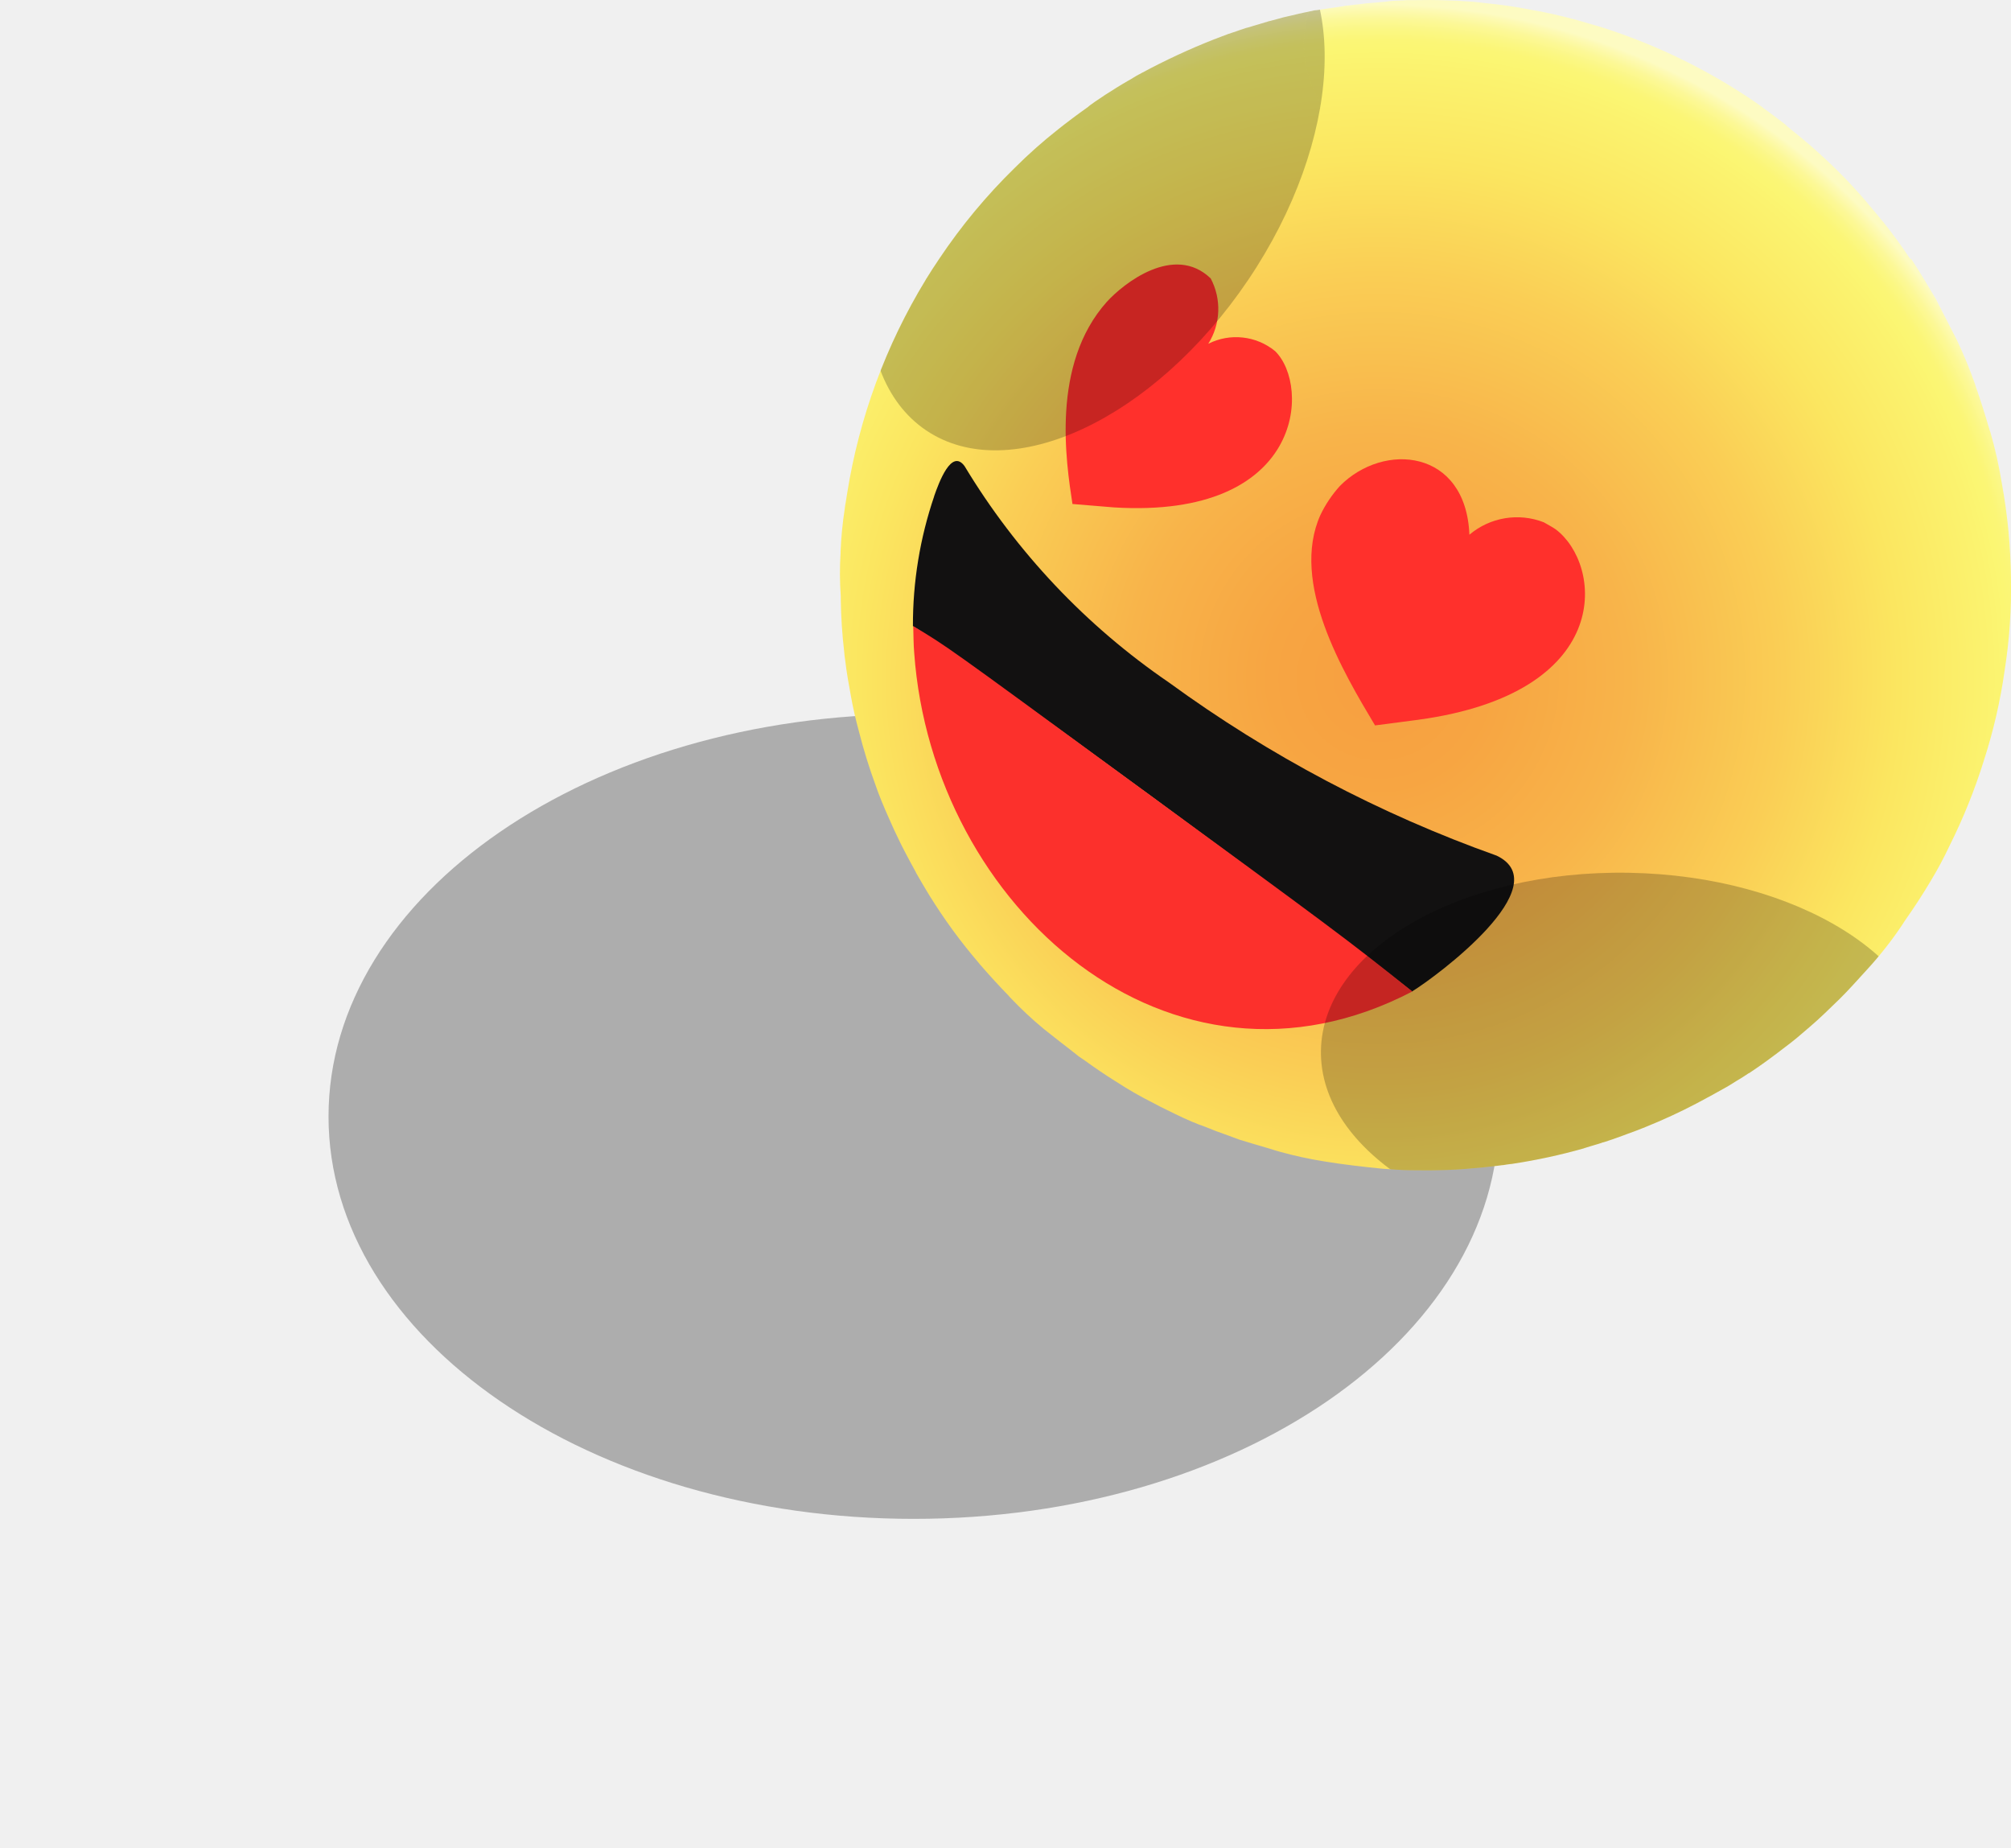
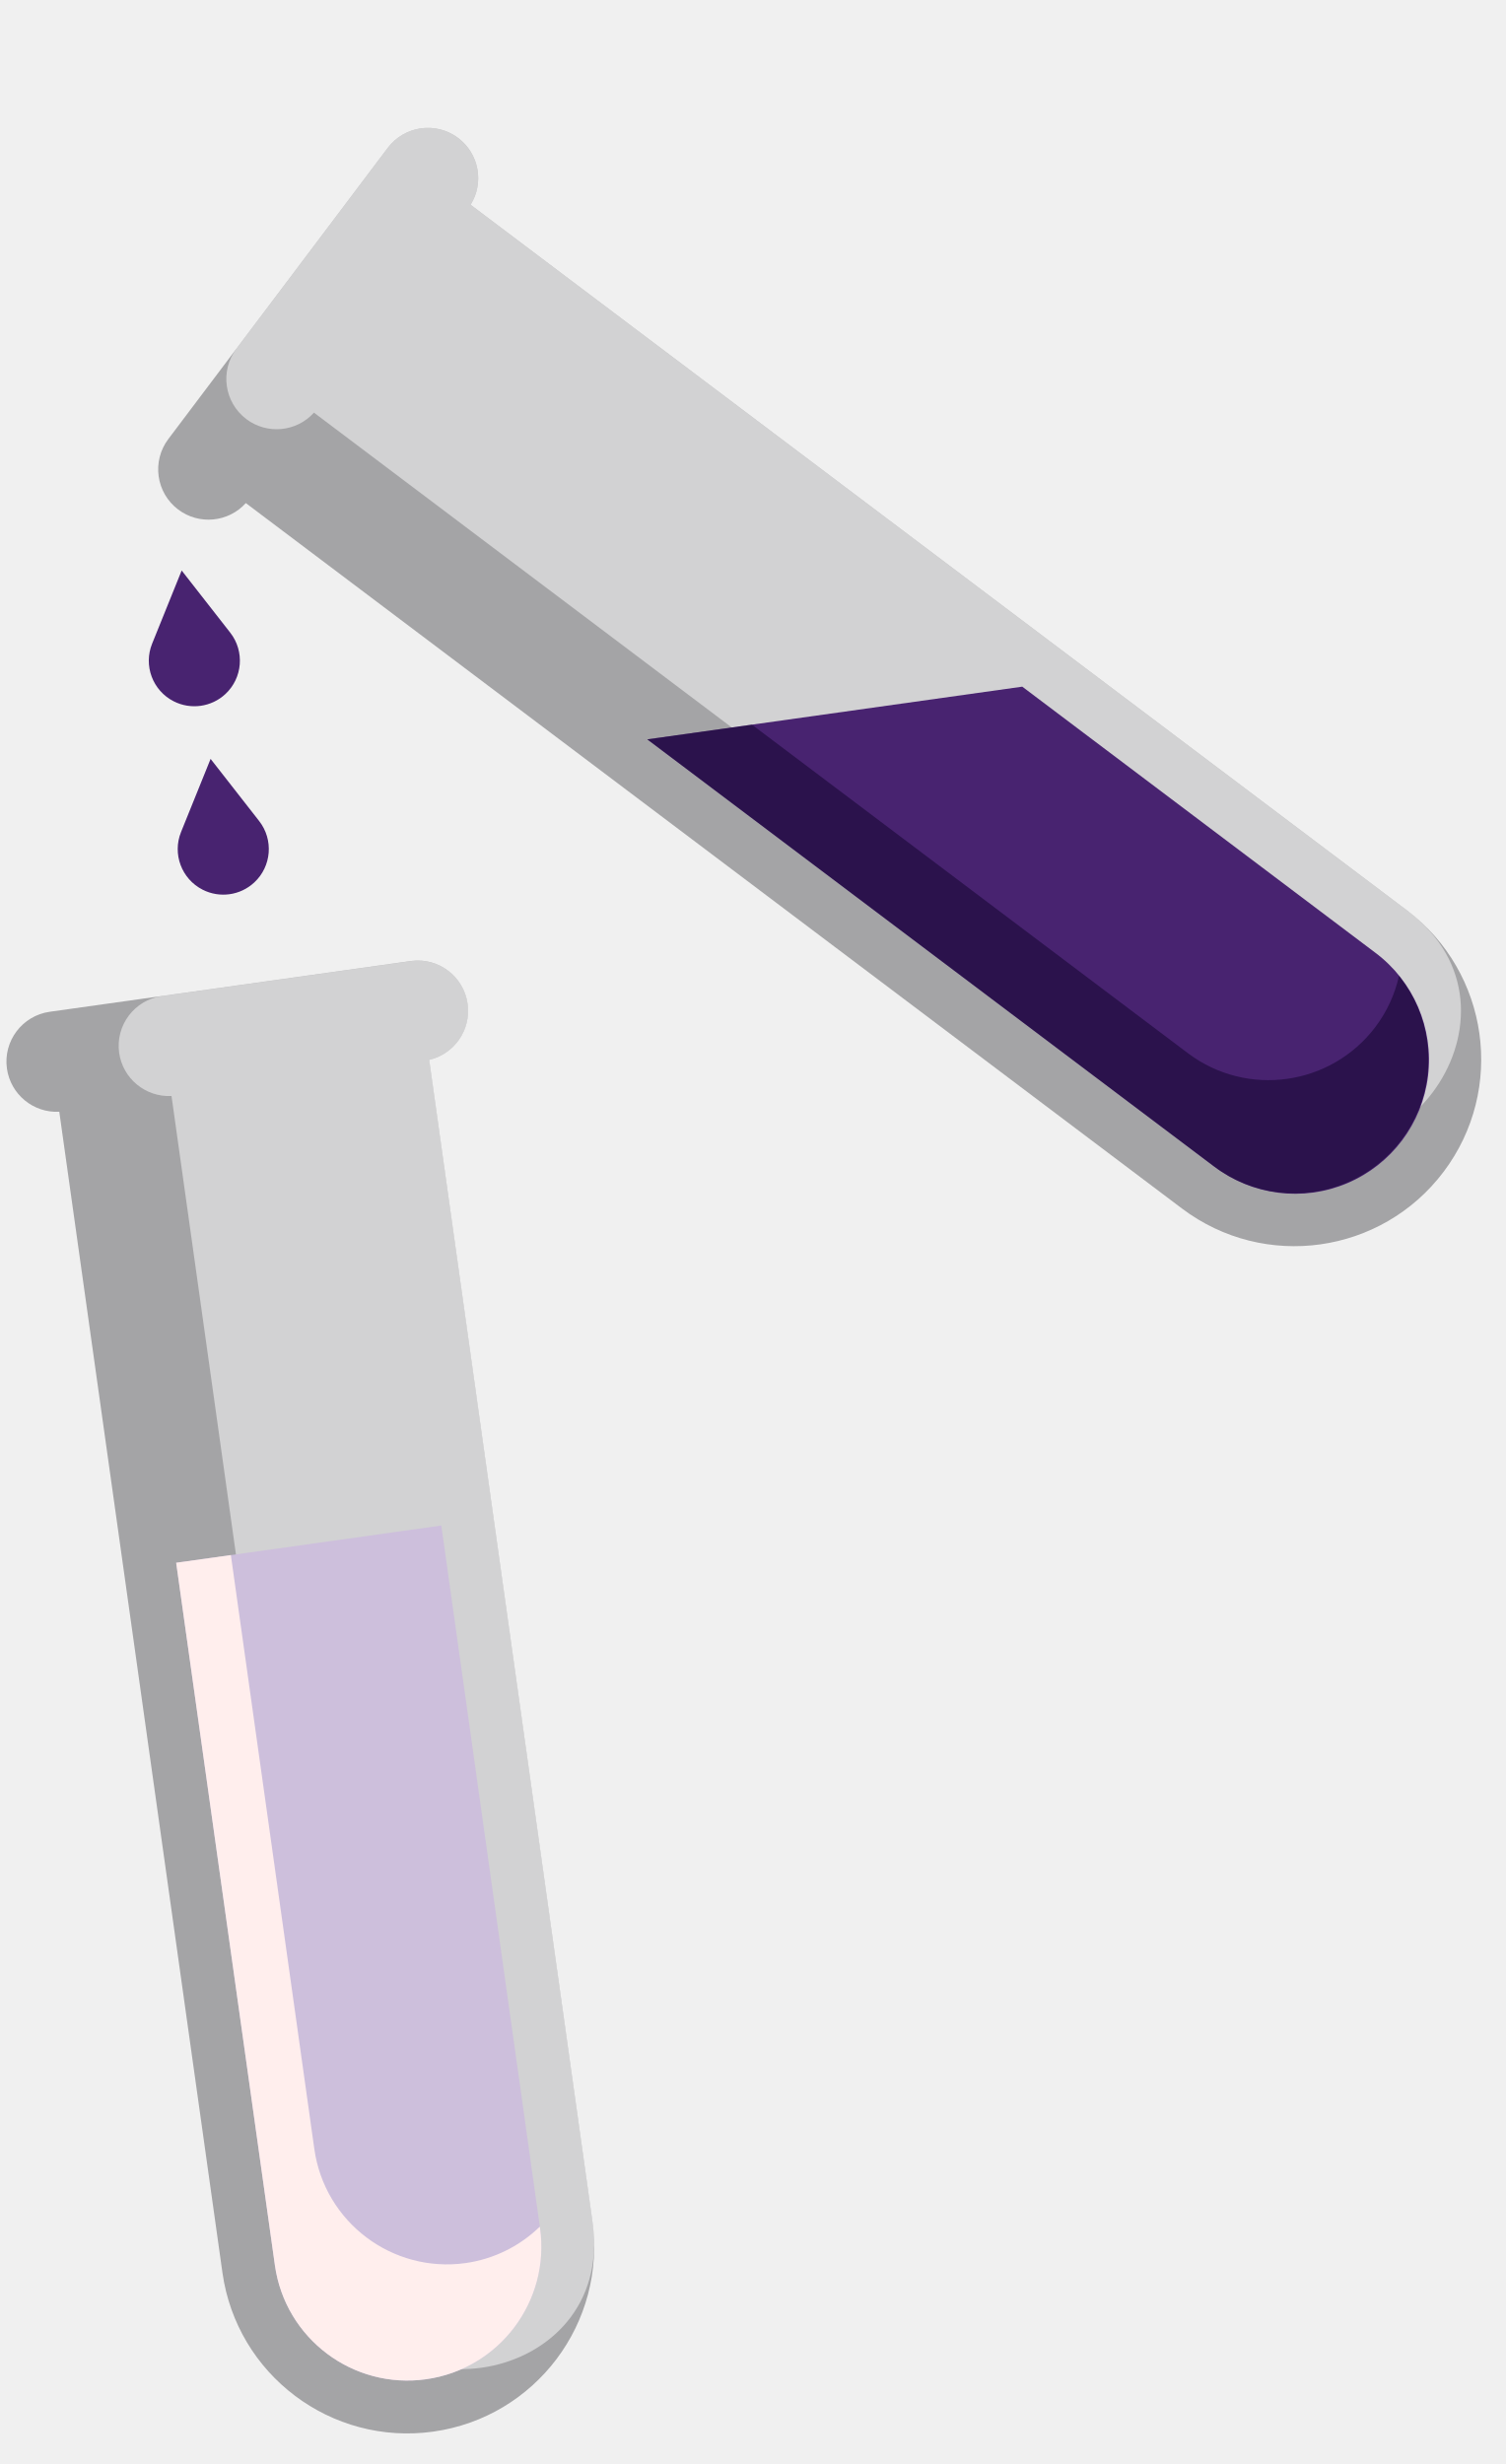
- <svg xmlns="http://www.w3.org/2000/svg" xmlns:xlink="http://www.w3.org/1999/xlink" width="82.478" height="75.758" viewBox="0 0 82.478 75.758">
-   <defs>
-     <radialGradient id="radial-gradient" cx="0.471" cy="0.58" r="0.575" gradientTransform="matrix(-0.999, -0.004, -0.004, 1, 0.933, 0.001)" gradientUnits="objectBoundingBox">
-       <stop offset="0" stop-color="#f79f40" />
-       <stop offset="0.163" stop-color="#f7a542" />
-       <stop offset="0.371" stop-color="#f8b44a" />
-       <stop offset="0.601" stop-color="#face55" />
-       <stop offset="0.771" stop-color="#fbe660" />
-       <stop offset="0.91" stop-color="#fbf36f" />
-       <stop offset="0.932" stop-color="#fbf672" />
-       <stop offset="0.947" stop-color="#fbf676" />
-       <stop offset="0.962" stop-color="#fbf783" />
-       <stop offset="0.978" stop-color="#fcf897" />
-       <stop offset="0.994" stop-color="#fdfab4" />
-       <stop offset="1" stop-color="#fdfbc2" />
-     </radialGradient>
-     <clipPath id="clip-path">
-       <path id="Trazado_116496" data-name="Trazado 116496" d="M52.65,29.84v-.06c0-.11-.03-.77-.15-1.75-.01-.09-.02-.17-.03-.26-.02-.12-.04-.25-.06-.38a23.894,23.894,0,0,0-3.15-8.77c0-.01-.01-.01-.01-.02-.17-.29-.35-.57-.54-.85h0a23.353,23.353,0,0,0-3.06-3.74,20.449,20.449,0,0,0-1.77-1.6c-.39-.32-.78-.62-1.19-.91a.265.265,0,0,1-.06-.05l-.05-.04-.21-.15c-.26-.18-.55-.37-.86-.57h0c-.01-.01-.02-.01-.03-.02-.15-.09-.3-.19-.47-.28-.07-.04-.15-.09-.22-.13s-.12-.07-.19-.11a1.092,1.092,0,0,0-.15-.08,25.413,25.413,0,0,0-2.93-1.4c-.26-.11-.47-.18-.58-.23l-.18-.07-.18-.07c-.01,0-.02-.01-.03-.01l-.04-.01-.3-.1-.04-.01c-.01,0-.03-.01-.04-.01l-.2-.07a2.759,2.759,0,0,0-.27-.08l-.23-.07c-.04-.01-.09-.03-.13-.04-.01,0-.03-.01-.04-.01s-.03-.01-.05-.01a.636.636,0,0,1-.07-.02l-.26-.07-.22-.06c-.07-.02-.14-.03-.21-.05h-.01l-.13-.03-.25-.06-.18-.04a2.049,2.049,0,0,0-.24-.05c-.01,0-.03-.01-.04-.01-.06-.01-.12-.03-.18-.04l-.11-.02-.13-.03h-.02l-.04-.01c-.02,0-.05-.01-.07-.01a1.766,1.766,0,0,1-.2-.04.6.6,0,0,0-.12-.02h0a2.068,2.068,0,0,1-.22-.04l-.19-.03c-.03-.01-.07-.01-.11-.02a.985.985,0,0,0-.17-.02,1,1,0,0,0-.16-.02l-.27-.03-.25-.03c-.03,0-.05-.01-.08-.01h-.02a1.641,1.641,0,0,0-.23-.02l-.34-.03c-.08-.01-.16-.01-.23-.02-.09-.01-.17-.01-.26-.02s-.18-.01-.27-.02A.97.97,0,0,1,29.76,7h-.37c-.48-.01-.96-.01-1.45,0-.11,0-.21,0-.31.01s-.22.01-.32.02c-.07,0-.13.01-.19.01-.16.01-.31.02-.46.04-.05,0-.11.01-.16.01-.22.02-.43.04-.64.07-.1.01-.2.02-.3.04h-.01c-.02,0-.04.01-.06.01q-.24.03-.45.06c-.11.02-.23.04-.34.05-.26.04-.47.08-.61.11-.7.14-1.38.3-2.06.5-.41.11-.77.22-1.21.38a24.021,24.021,0,0,0-5.31,2.61h0c-.17.11-.33.22-.49.33a.265.265,0,0,0-.06.05c-.28.2-.56.4-.84.61a.423.423,0,0,1-.07.05l-.02.02-.02.02c-.01.01-.02.02-.03.02s-.02.01-.03.02c-.08.06-.15.12-.23.18-.15.12-.3.24-.44.36-.08.07-.16.13-.24.2-.16.14-.32.27-.46.4l-.02.02-.02.02c-.03.03-.07.06-.1.09-.75.69-1.21,1.19-1.24,1.22-.23.25-.46.51-.69.77-.16.19-.33.38-.5.59-.01.01-.02.03-.04.04l-.03.03c-.34.42-.69.89-1.08,1.46l-.01.01-.01.01c-.01.01-.01.02-.02.02-.18.26-.36.55-.54.86-.16.26-.32.52-.46.75l-.46.88c-.15.29-.29.56-.42.82a16.758,16.758,0,0,0-.76,1.82h0v.01c-.22.6-.42,1.23-.6,1.84l-.01.02a.037.037,0,0,1-.01.03,17.968,17.968,0,0,0-.5,2.13,23.506,23.506,0,0,0-.17,7.66,22.794,22.794,0,0,0,.82,3.68,23.944,23.944,0,0,0,1.38,3.51,15.311,15.311,0,0,0,.75,1.42c.32.56.68,1.11,1.06,1.66.04.07.09.13.13.2a16,16,0,0,0,1.39,1.8c.34.37.78.88,1.14,1.24s.83.82,1.22,1.15h0c.42.37.6.53.99.83q.72.585,1.47,1.08h.01c.16.11.32.22.49.32.19.12.38.24.55.34.09.05.22.13.36.21a.573.573,0,0,1,.07.04c.15.09.33.18.52.29.04.02.09.05.13.07a22.789,22.789,0,0,0,2.12,1c.18.07.42.17.7.28l.24.09.42.15.3.1.11.03c.01,0,.01,0,.02.01l.16.05a2.759,2.759,0,0,0,.27.08l.26.08c.01,0,.02,0,.02.01a22.1,22.1,0,0,0,2.96.66l.09.01c.08.01.17.03.27.04h.03l.23.03.53.06c.24.03.56.05.79.07s.49.03.74.04h.02c.13.01.25.01.37.01.33.01.77,0,1.1.01s.79-.03,1.13-.05c.72-.06,1.68-.17,2.39-.28a18.747,18.747,0,0,0,1.84-.38c.14-.04.28-.08.43-.12.43-.12.87-.25,1.24-.36l.43-.16c.35-.12.69-.25,1.03-.38l.17-.06c.4-.15.89-.38,1.32-.59.19-.09.37-.18.55-.28a15.71,15.71,0,0,0,1.56-.88c.02-.01.03-.02.05-.03.41-.26.82-.52,1.22-.81.09-.06.18-.12.26-.17l.44-.34c.12-.09.23-.18.35-.27l.66-.52a14.289,14.289,0,0,0,1.37-1.26l.03-.03.07-.07c.35-.35.74-.77,1.2-1.29a.138.138,0,0,0,.03-.04h0a20.958,20.958,0,0,0,2.02-2.71c.01-.01.01-.02.02-.03.19-.3.38-.61.57-.95v-.01h0c.08-.14.16-.29.24-.44.11-.2.22-.41.31-.59l.09-.18c.16-.32.31-.65.47-.99.21-.47.41-.94.56-1.36h0c.26-.7.5-1.44.71-2.23.13-.48.25-.96.33-1.41.1-.48.18-.98.25-1.5.02-.12.03-.23.05-.34.08-.69.14-1.41.16-2.14v-.13C52.68,31.04,52.68,30.45,52.65,29.84Z" transform="translate(-4.654 -6.992)" />
-     </clipPath>
-     <linearGradient id="linear-gradient" x1="-0.166" y1="-323.933" x2="-1.166" y2="-323.933" gradientUnits="objectBoundingBox">
-       <stop offset="0" stop-color="#19b79c" />
-       <stop offset="0.405" stop-color="#1dbb9e" />
-       <stop offset="0.825" stop-color="#2ac8a3" />
-       <stop offset="0.997" stop-color="#31cfa6" />
-     </linearGradient>
-     <linearGradient id="linear-gradient-2" x1="-2.106" y1="-363.238" x2="-3.08" y2="-363.238" xlink:href="#linear-gradient" />
-     <clipPath id="clip-path-2">
-       <path id="Trazado_116504" data-name="Trazado 116504" d="M4.652,29.65v-.06a15.757,15.757,0,0,1,.17-1.74,2.335,2.335,0,0,1,.04-.26c.02-.12.04-.25.06-.38a24.088,24.088,0,0,1,3.22-8.75c0-.01.01-.01.01-.02.18-.29.36-.57.55-.85h0a23.39,23.39,0,0,1,3.09-3.72,20.134,20.134,0,0,1,1.78-1.58q.585-.465,1.2-.9a.265.265,0,0,0,.06-.05l.05-.04.21-.15c.26-.18.55-.37.86-.56h0c.01-.01.02-.01.03-.02.15-.09.31-.19.47-.28a2.53,2.53,0,0,0,.22-.13c.06-.04.12-.07.19-.11.05-.03.1-.05.15-.08a27.308,27.308,0,0,1,2.95-1.37c.26-.1.47-.18.58-.22l.18-.06.18-.06c.01,0,.02-.01.03-.01l.05-.02.3-.1.04-.01c.01,0,.03-.01.04-.01l.2-.06c.08-.02.19-.06.27-.08l.23-.07a.647.647,0,0,0,.13-.04c.01,0,.03-.01.04-.01s.03-.01.05-.01a.637.637,0,0,0,.07-.02l.26-.07.22-.06c.07-.02.14-.03.21-.05h.01l.13-.03c.08-.02.18-.04.25-.06l.18-.04c.08-.02.16-.03.24-.05.01,0,.03-.01.04-.01a1.163,1.163,0,0,0,.18-.04l.11-.01.13-.02h.02l.04-.01c.02,0,.05-.01.07-.01l.2-.03c.04-.01.09-.01.13-.02h0l.22-.03.19-.03a.516.516,0,0,0,.11-.02.985.985,0,0,1,.17-.02c.06-.01.11-.01.16-.02l.27-.03.25-.03c.03,0,.05-.01.08-.01h.02c.07-.01.15-.01.23-.02l.34-.03c.08-.01.16-.01.23-.02a1.569,1.569,0,0,1,.24-.03,2.437,2.437,0,0,1,.27-.01.86.86,0,0,1,.16-.01l.15-.01h.24c.49-.01.97-.01,1.45.01.11,0,.21.01.31.01s.22.01.32.02c.07,0,.13.01.19.01.16.01.31.02.46.04.05.01.11.01.16.02.22.02.43.05.64.07.1.01.2.03.3.04h.01c.02,0,.04.01.06.01.16.02.31.05.45.07l.34.06c.26.05.47.09.6.11.69.14,1.38.31,2.06.52.41.11.76.23,1.21.39a24.178,24.178,0,0,1,5.28,2.65h0c.16.11.33.22.49.34a.265.265,0,0,1,.06.05c.28.2.56.41.83.62a.424.424,0,0,0,.07.05l.02.02.02.02.03.03c.01.01.02.01.02.02.08.06.15.12.22.18.15.12.3.24.44.36.08.07.16.14.24.2.16.14.31.28.46.41l.02.02.02.02c.03.03.07.06.1.09.75.69,1.2,1.2,1.23,1.23.23.25.46.51.68.78.16.19.32.38.49.59.01.01.02.03.04.04l.02.03c.33.42.69.89,1.07,1.47l.04.01.01.01c.01.01.01.02.02.02.17.26.36.56.54.86.16.26.31.53.45.75l.45.88c.15.29.29.56.42.82a18.431,18.431,0,0,1,.75,1.83h0v.01c.21.6.41,1.23.59,1.85l.01.02a.037.037,0,0,0,.01.03,17.59,17.59,0,0,1,.48,2.14,22.71,22.71,0,0,1,.37,3.87,21.465,21.465,0,0,1-.26,3.8,21.96,21.96,0,0,1-.85,3.68,23.286,23.286,0,0,1-1.41,3.5,15.244,15.244,0,0,1-.76,1.42c-.33.56-.69,1.11-1.07,1.65-.04.07-.09.13-.13.2a15.2,15.2,0,0,1-1.41,1.79c-.34.37-.79.88-1.15,1.23s-.84.82-1.22,1.14h0c-.43.37-.6.52-1,.82-.49.38-.98.74-1.48,1.07H41.9c-.16.11-.32.21-.49.31-.19.12-.38.24-.55.33-.09.05-.22.12-.36.2a.574.574,0,0,0-.07.04c-.15.08-.33.18-.52.28-.04.02-.09.05-.13.07a23.108,23.108,0,0,1-2.12.98c-.18.07-.42.17-.71.27l-.24.09-.42.15-.3.1-.11.03c-.01,0-.01,0-.02.01l-.16.05c-.08.02-.19.06-.27.08l-.26.08c-.01,0-.02,0-.02.01a23.962,23.962,0,0,1-2.96.64l-.09.01c-.08.01-.17.02-.27.04H31.8l-.23.03-.53.06c-.24.02-.56.05-.79.07s-.49.03-.74.04h-.02c-.13,0-.25.01-.37.01-.33.01-.77,0-1.1,0s-.79-.04-1.13-.06c-.72-.07-1.68-.18-2.39-.3a16.281,16.281,0,0,1-1.84-.4c-.14-.04-.28-.08-.43-.13-.43-.12-.87-.26-1.24-.37l-.43-.16c-.35-.12-.69-.25-1.03-.39l-.17-.06c-.4-.15-.88-.38-1.32-.6-.19-.09-.37-.18-.55-.28a15.612,15.612,0,0,1-1.55-.89.219.219,0,0,0-.05-.03c-.41-.26-.81-.53-1.21-.82-.09-.06-.17-.12-.25-.17L14,49.97c-.12-.09-.23-.18-.35-.27l-.66-.52a15.233,15.233,0,0,1-1.36-1.27l-.03-.03-.06-.07c-.34-.35-.74-.78-1.19-1.3a.138.138,0,0,1-.03-.04h0a21.889,21.889,0,0,1-2-2.73c-.01-.01-.01-.02-.02-.03-.18-.3-.37-.61-.56-.95v-.01h0c-.08-.14-.16-.29-.24-.44-.11-.21-.22-.41-.31-.59l-.09-.18c-.16-.32-.31-.65-.46-.99-.21-.47-.41-.95-.55-1.36h0a22.441,22.441,0,0,1-.69-2.23c-.13-.48-.24-.96-.32-1.41-.09-.49-.18-.98-.24-1.5-.02-.12-.03-.23-.04-.34a21.166,21.166,0,0,1-.14-2.14v-.13A13.347,13.347,0,0,1,4.652,29.65Z" transform="translate(-4.627 -6.983)" fill="url(#radial-gradient)" />
-     </clipPath>
-   </defs>
-   <g id="Grupo_157926" data-name="Grupo 157926" transform="translate(13.474)">
-     <ellipse id="Elipse_4737" data-name="Elipse 4737" cx="24" cy="16.5" rx="24" ry="16.5" transform="translate(0 29.284)" fill="#0b0b0b" opacity="0.292" style="mix-blend-mode: multiply;isolation: isolate" />
-     <path id="Trazado_116493" data-name="Trazado 116493" d="M4.652,29.65v-.06a15.757,15.757,0,0,1,.17-1.74,2.335,2.335,0,0,1,.04-.26c.02-.12.04-.25.06-.38a24.088,24.088,0,0,1,3.22-8.75c0-.01.01-.01.01-.02.18-.29.36-.57.55-.85h0a23.39,23.39,0,0,1,3.09-3.72,20.134,20.134,0,0,1,1.78-1.58q.585-.465,1.2-.9a.265.265,0,0,0,.06-.05l.05-.04.21-.15c.26-.18.55-.37.86-.56h0c.01-.01.02-.01.03-.02.15-.09.31-.19.47-.28a2.53,2.53,0,0,0,.22-.13c.06-.04.12-.07.19-.11.05-.03.1-.05.15-.08a27.308,27.308,0,0,1,2.95-1.37c.26-.1.47-.18.58-.22l.18-.06.18-.06c.01,0,.02-.01.03-.01l.05-.02.3-.1.04-.01c.01,0,.03-.01.04-.01l.2-.06c.08-.02.19-.06.27-.08l.23-.07a.647.647,0,0,0,.13-.04c.01,0,.03-.01.04-.01s.03-.01.05-.01a.637.637,0,0,0,.07-.02l.26-.07.22-.06c.07-.02.14-.03.21-.05h.01l.13-.03c.08-.02.18-.04.25-.06l.18-.04c.08-.02.16-.03.24-.05.01,0,.03-.01.04-.01a1.163,1.163,0,0,0,.18-.04l.11-.01.13-.02h.02l.04-.01c.02,0,.05-.01.07-.01l.2-.03c.04-.01.09-.01.13-.02h0l.22-.03.19-.03a.516.516,0,0,0,.11-.02.985.985,0,0,1,.17-.02c.06-.01.11-.01.16-.02l.27-.03.25-.03c.03,0,.05-.01.08-.01h.02c.07-.01.15-.01.23-.02l.34-.03c.08-.01.16-.01.23-.02a1.569,1.569,0,0,1,.24-.03,2.437,2.437,0,0,1,.27-.01.86.86,0,0,1,.16-.01l.15-.01h.24c.49-.01.97-.01,1.45.01.11,0,.21.01.31.01s.22.01.32.02c.07,0,.13.01.19.01.16.01.31.02.46.04.05.01.11.01.16.02.22.02.43.05.64.07.1.01.2.03.3.04h.01c.02,0,.04.01.06.01.16.02.31.05.45.07l.34.06c.26.05.47.09.6.11.69.14,1.38.31,2.06.52.41.11.76.23,1.21.39a24.178,24.178,0,0,1,5.28,2.65h0c.16.11.33.22.49.34a.265.265,0,0,1,.06.05c.28.2.56.41.83.62a.424.424,0,0,0,.07.05l.02.02.02.02.03.03c.01.01.02.01.02.02.08.06.15.12.22.18.15.12.3.24.44.36.08.07.16.14.24.2.16.14.31.28.46.41l.02.02.02.02c.03.03.07.06.1.09.75.69,1.2,1.2,1.23,1.23.23.25.46.51.68.78.16.19.32.38.49.59.01.01.02.03.04.04l.02.03c.33.42.69.89,1.07,1.47l.04.01.01.01c.01.01.01.02.02.02.17.26.36.56.54.86.16.26.31.53.45.75l.45.88c.15.29.29.56.42.82a18.431,18.431,0,0,1,.75,1.83h0v.01c.21.6.41,1.23.59,1.85l.01.02a.037.037,0,0,0,.01.03,17.59,17.59,0,0,1,.48,2.14,22.71,22.71,0,0,1,.37,3.87,21.465,21.465,0,0,1-.26,3.8,21.96,21.96,0,0,1-.85,3.68,23.286,23.286,0,0,1-1.41,3.5,15.244,15.244,0,0,1-.76,1.42c-.33.56-.69,1.11-1.07,1.65-.04.07-.09.13-.13.2a15.2,15.2,0,0,1-1.41,1.79c-.34.37-.79.88-1.15,1.23s-.84.82-1.22,1.14h0c-.43.37-.6.52-1,.82-.49.38-.98.74-1.48,1.07H41.9c-.16.11-.32.21-.49.31-.19.12-.38.24-.55.33-.09.05-.22.12-.36.2a.574.574,0,0,0-.07.04c-.15.08-.33.18-.52.28-.04.02-.09.05-.13.07a23.108,23.108,0,0,1-2.12.98c-.18.07-.42.17-.71.27l-.24.09-.42.15-.3.1-.11.03c-.01,0-.01,0-.02.01l-.16.05c-.08.02-.19.06-.27.08l-.26.08c-.01,0-.02,0-.02.01a23.962,23.962,0,0,1-2.96.64l-.09.01c-.08.01-.17.02-.27.04H31.8l-.23.03-.53.06c-.24.02-.56.05-.79.07s-.49.03-.74.04h-.02c-.13,0-.25.01-.37.01-.33.01-.77,0-1.1,0s-.79-.04-1.13-.06c-.72-.07-1.68-.18-2.39-.3a16.281,16.281,0,0,1-1.84-.4c-.14-.04-.28-.08-.43-.13-.43-.12-.87-.26-1.24-.37l-.43-.16c-.35-.12-.69-.25-1.03-.39l-.17-.06c-.4-.15-.88-.38-1.32-.6-.19-.09-.37-.18-.55-.28a15.612,15.612,0,0,1-1.55-.89.219.219,0,0,0-.05-.03c-.41-.26-.81-.53-1.21-.82-.09-.06-.17-.12-.25-.17L14,49.97c-.12-.09-.23-.18-.35-.27l-.66-.52a15.233,15.233,0,0,1-1.36-1.27l-.03-.03-.06-.07c-.34-.35-.74-.78-1.19-1.3a.138.138,0,0,1-.03-.04h0a21.889,21.889,0,0,1-2-2.73c-.01-.01-.01-.02-.02-.03-.18-.3-.37-.61-.56-.95v-.01h0c-.08-.14-.16-.29-.24-.44-.11-.21-.22-.41-.31-.59l-.09-.18c-.16-.32-.31-.65-.46-.99-.21-.47-.41-.95-.55-1.36h0a22.441,22.441,0,0,1-.69-2.23c-.13-.48-.24-.96-.32-1.41-.09-.49-.18-.98-.24-1.5-.02-.12-.03-.23-.04-.34a21.166,21.166,0,0,1-.14-2.14v-.13A13.347,13.347,0,0,1,4.652,29.65Z" transform="translate(16.349 -6.983)" fill="url(#radial-gradient)" />
-     <g id="Grupo_86225" data-name="Grupo 86225" transform="translate(20.955 0.009)" clip-path="url(#clip-path)">
-       <path id="Trazado_116494" data-name="Trazado 116494" d="M50.67,21.64a4.37,4.37,0,0,1,.18-.46C50.8,21.33,50.74,21.48,50.67,21.64Z" transform="translate(-48.844 -6.992)" fill="url(#linear-gradient)" />
-       <path id="Trazado_116495" data-name="Trazado 116495" d="M4.7,34.92c.03-.14.05-.28.08-.41C4.75,34.65,4.73,34.79,4.7,34.92Z" transform="translate(43.196 -6.992)" fill="url(#linear-gradient-2)" />
-     </g>
-     <path id="Trazado_116497" data-name="Trazado 116497" d="M25.873,27.33A16.375,16.375,0,0,0,25,32.66c2.26,1.39,16.97,12.2,20.47,14.98,1.03-.63,6.02-4.35,3.47-5.57a52.925,52.925,0,0,1-13.44-7.1,28.664,28.664,0,0,1-8.38-8.87c-.54-.75-1.06.69-1.25,1.23" transform="translate(-1.032 -6.983)" fill="#121111" />
-     <path id="Trazado_116499" data-name="Trazado 116499" d="M29.22,33.76c.75,10.43,10.52,19.05,20.43,13.88-2.65-2.12-3.33-2.62-11.66-8.71-7.45-5.46-7.45-5.46-8.81-6.27.01.33.01.77.04,1.1" transform="translate(-5.199 -6.983)" fill="#fc302c" />
-     <g id="Grupo_86231" data-name="Grupo 86231" transform="translate(40.307 18.833)">
-       <path id="Trazado_116501" data-name="Trazado 116501" d="M22.473,28.1c-1.25,2.78.93,6.44,2.24,8.63.65-.09,1.52-.19,2.17-.29,7.67-1.22,7.14-6.32,5.24-7.75-.14-.1-.34-.2-.49-.29a3.024,3.024,0,0,0-3.05.51c-.14-3.51-3.51-3.82-5.31-2a4.969,4.969,0,0,0-.8,1.19" transform="translate(-22.099 -25.816)" fill="#ff302c" />
-     </g>
-     <g id="Grupo_86232" data-name="Grupo 86232" transform="translate(30.232 10.846)">
-       <path id="Trazado_116503" data-name="Trazado 116503" d="M35.806,19.36c-2.3,2.57-1.67,6.58-1.41,8.29.51.04,1.19.1,1.7.14,7.78.48,8.08-4.98,6.61-6.41a2.529,2.529,0,0,0-2.74-.3,2.679,2.679,0,0,0,.1-2.68c-1.5-1.44-3.58.21-4.26.96" transform="translate(-34.117 -17.829)" fill="#ff302c" />
-     </g>
-     <g id="Enmascarar_grupo_59" data-name="Enmascarar grupo 59" transform="translate(20.976 0)" clip-path="url(#clip-path-2)">
-       <g id="Grupo_86233" data-name="Grupo 86233" transform="translate(-2.683 -7.272)" opacity="0.561" style="mix-blend-mode: multiply;isolation: isolate">
-         <g id="Grupo_86230" data-name="Grupo 86230" transform="translate(0)">
-           <ellipse id="Elipse_4734" data-name="Elipse 4734" cx="12.5" cy="7.5" rx="12.5" ry="7.5" transform="translate(21.707 1.557)" fill="#fff" opacity="0.743" />
-           <ellipse id="Elipse_4735" data-name="Elipse 4735" cx="12.5" cy="7.5" rx="12.5" ry="7.5" transform="translate(26.415 8.388) rotate(124)" opacity="0.387" />
-           <ellipse id="Elipse_4736" data-name="Elipse 4736" cx="12.5" cy="7.5" rx="12.5" ry="7.5" transform="matrix(-1, -0.017, 0.017, -1, 47.282, 58.274)" opacity="0.387" />
-         </g>
-       </g>
-     </g>
+ <svg xmlns="http://www.w3.org/2000/svg" width="81.243" height="132.977" viewBox="0 0 81.243 132.977">
+   <g id="Grupo_1178199" data-name="Grupo 1178199" transform="translate(-422.843 -264.332) rotate(-8)">
+     <path id="Trazado_995807" data-name="Trazado 995807" d="M396.68,375.053H377a2.716,2.716,0,0,0-2.716,2.716h0a2.715,2.715,0,0,0,2.474,2.7v63.265a10.08,10.08,0,0,0,10.08,10.08h0a10.079,10.079,0,0,0,10.079-10.08V380.472a2.715,2.715,0,0,0,2.475-2.7h0A2.716,2.716,0,0,0,396.68,375.053Z" fill="#a4a4a6" />
+     <path id="Trazado_995808" data-name="Trazado 995808" d="M380.4,377.769h0a2.715,2.715,0,0,0,2.474,2.7v63.265c0,.188.006.374.016.559.471,8.626,13.545,8.626,14.017,0,.01-.185.015-.371.015-.559V380.472a2.715,2.715,0,0,0,2.475-2.7h0a2.716,2.716,0,0,0-2.716-2.716H383.115A2.716,2.716,0,0,0,380.4,377.769Z" fill="#fff" opacity="0.5" />
+     <path id="Trazado_995809" data-name="Trazado 995809" d="M379.617,405.45v38.287a7.225,7.225,0,1,0,14.45,0V405.45Z" fill="#cdbfdc" />
+     <path id="Trazado_995810" data-name="Trazado 995810" d="M401.55,331.424l-13.913,13.913a2.717,2.717,0,0,0,0,3.841h0a2.716,2.716,0,0,0,3.662.162l44.735,44.735a10.078,10.078,0,0,0,14.254,0h0a10.078,10.078,0,0,0,0-14.254l-44.735-44.735a2.716,2.716,0,0,0-.162-3.662h0A2.717,2.717,0,0,0,401.55,331.424Z" fill="#a4a4a6" />
+     <path id="Trazado_995811" data-name="Trazado 995811" d="M391.958,344.857h0a2.716,2.716,0,0,0,3.662.162l44.735,44.735q.2.2.406.385c6.433,5.765,15.678-3.479,9.912-9.912-.124-.138-.252-.274-.385-.406l-44.735-44.735a2.716,2.716,0,0,0-.162-3.662h0a2.717,2.717,0,0,0-3.841,0l-9.592,9.592A2.717,2.717,0,0,0,391.958,344.857Z" fill="#fff" opacity="0.5" />
+     <path id="Trazado_995812" data-name="Trazado 995812" d="M448.27,381.839l-16.855-16.856H410.979l27.074,27.074a7.225,7.225,0,1,0,10.217-10.218Z" fill="#482370" />
+     <path id="Trazado_995813" data-name="Trazado 995813" d="M389.822,445.05a7.233,7.233,0,0,1-7.224-7.225V405.45h-2.981v38.287a7.225,7.225,0,1,0,14.45,0v-.078A7.182,7.182,0,0,1,389.822,445.05Z" fill="#ffeeed" />
+     <path id="Trazado_995814" data-name="Trazado 995814" d="M449.374,383.275a7.159,7.159,0,0,1-1.639,2.544,7.232,7.232,0,0,1-10.217,0l-20.836-20.836h-5.7l27.074,27.074a7.22,7.22,0,0,0,11.321-8.782Z" fill="#482370" opacity="0.57" style="mix-blend-mode: multiply;isolation: isolate" />
+     <path id="Trazado_995815" data-name="Trazado 995815" d="M387.364,352.462l-2.128,3.687a2.457,2.457,0,0,0,.718,3.242h0a2.459,2.459,0,0,0,2.821,0h0a2.459,2.459,0,0,0,.718-3.242Z" fill="#482370" />
+     <path id="Trazado_995816" data-name="Trazado 995816" d="M387.495,362.747l-2.129,3.687a2.458,2.458,0,0,0,.719,3.242h0a2.454,2.454,0,0,0,2.82,0h0a2.458,2.458,0,0,0,.719-3.242Z" fill="#482370" />
  </g>
</svg>
